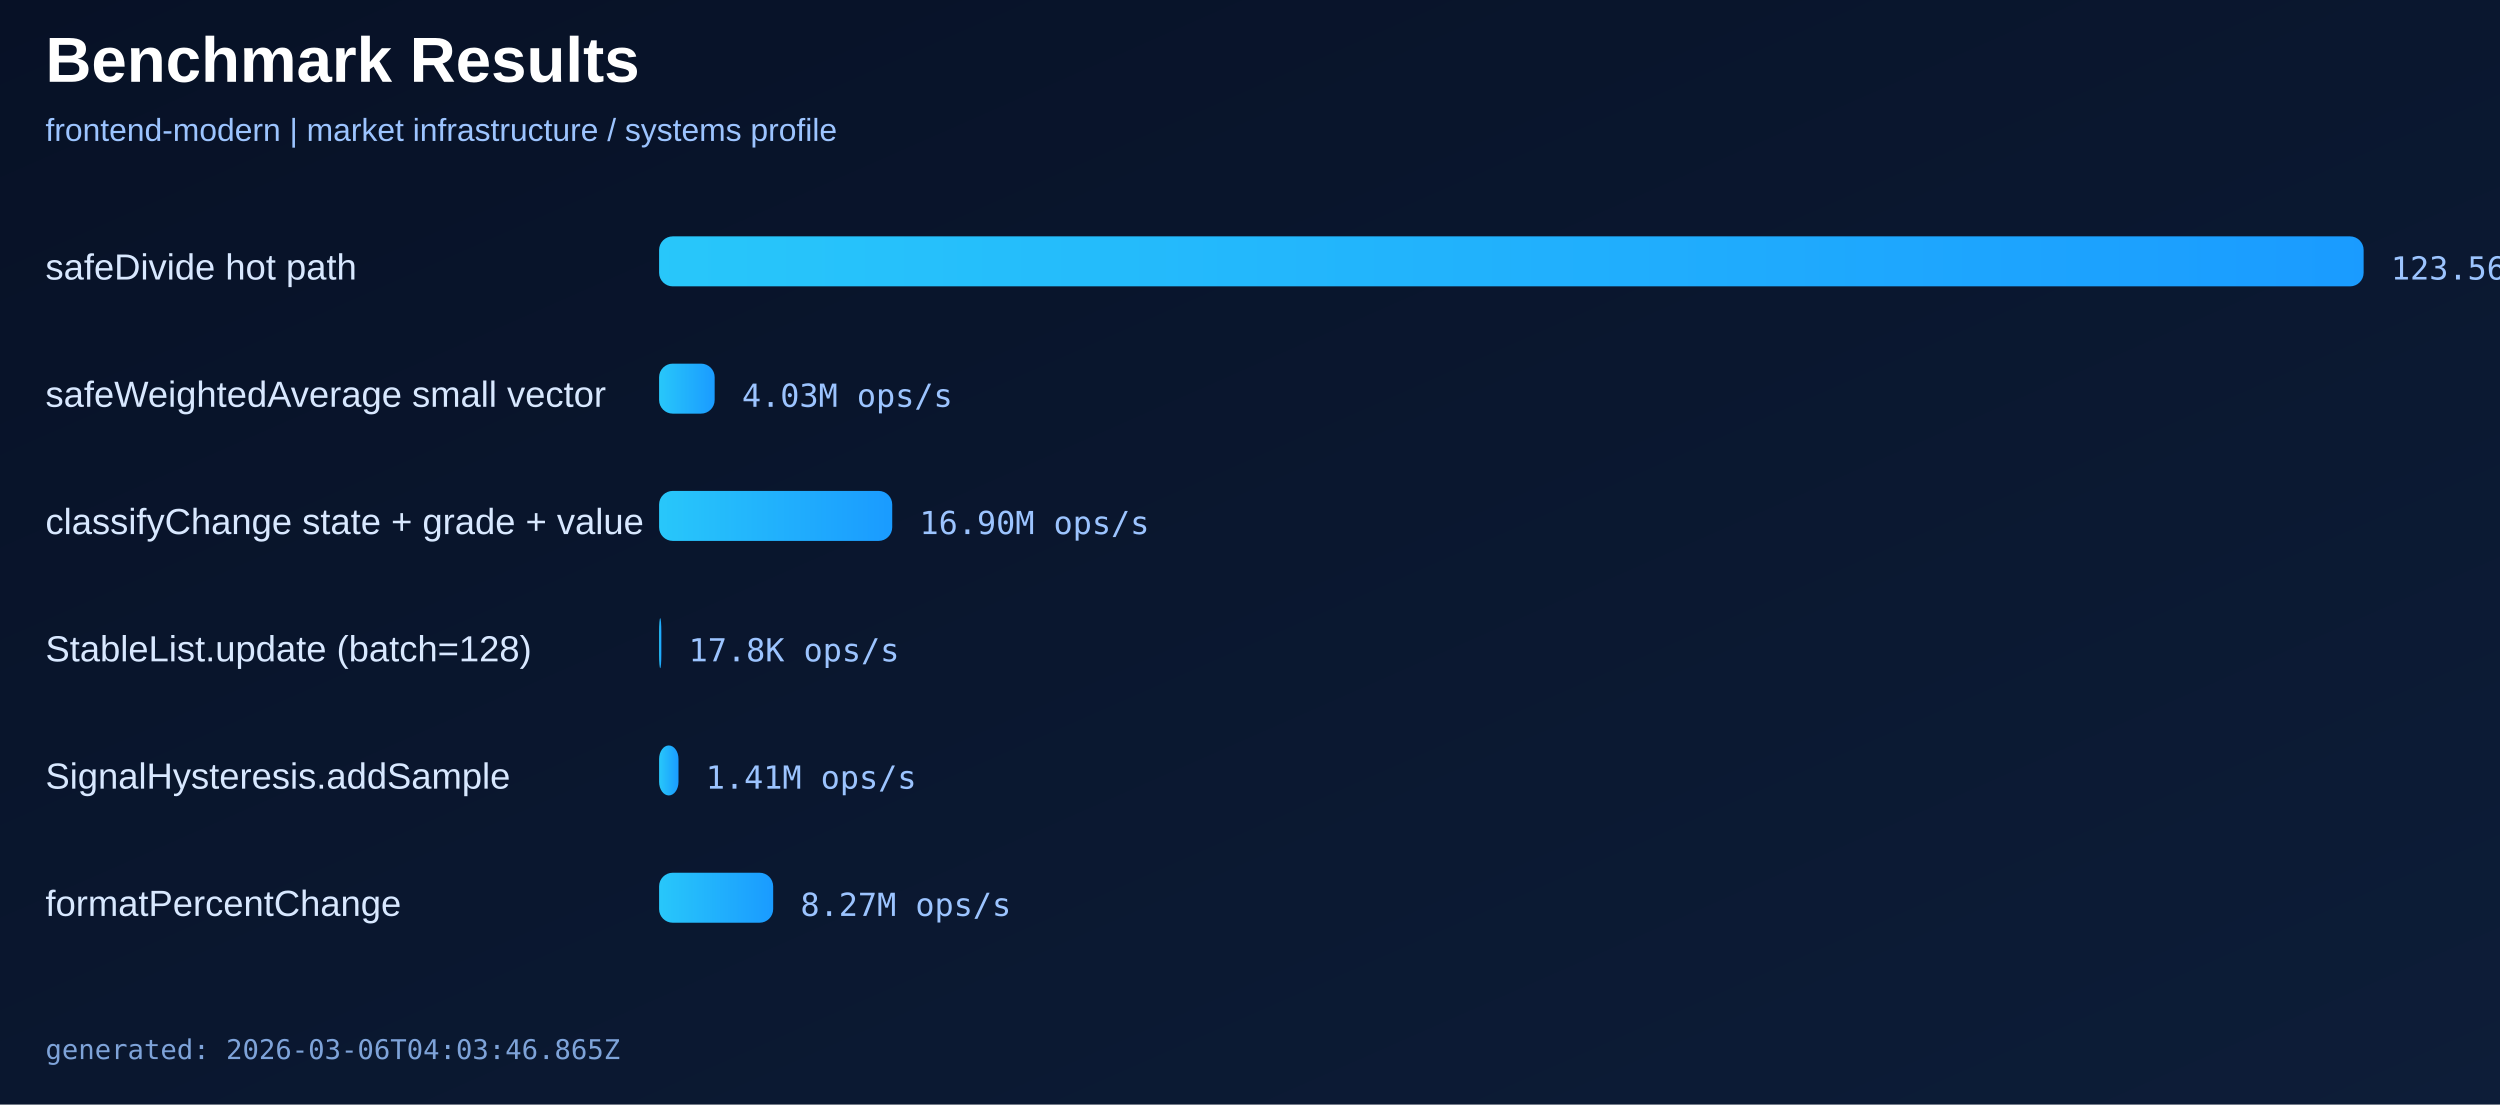
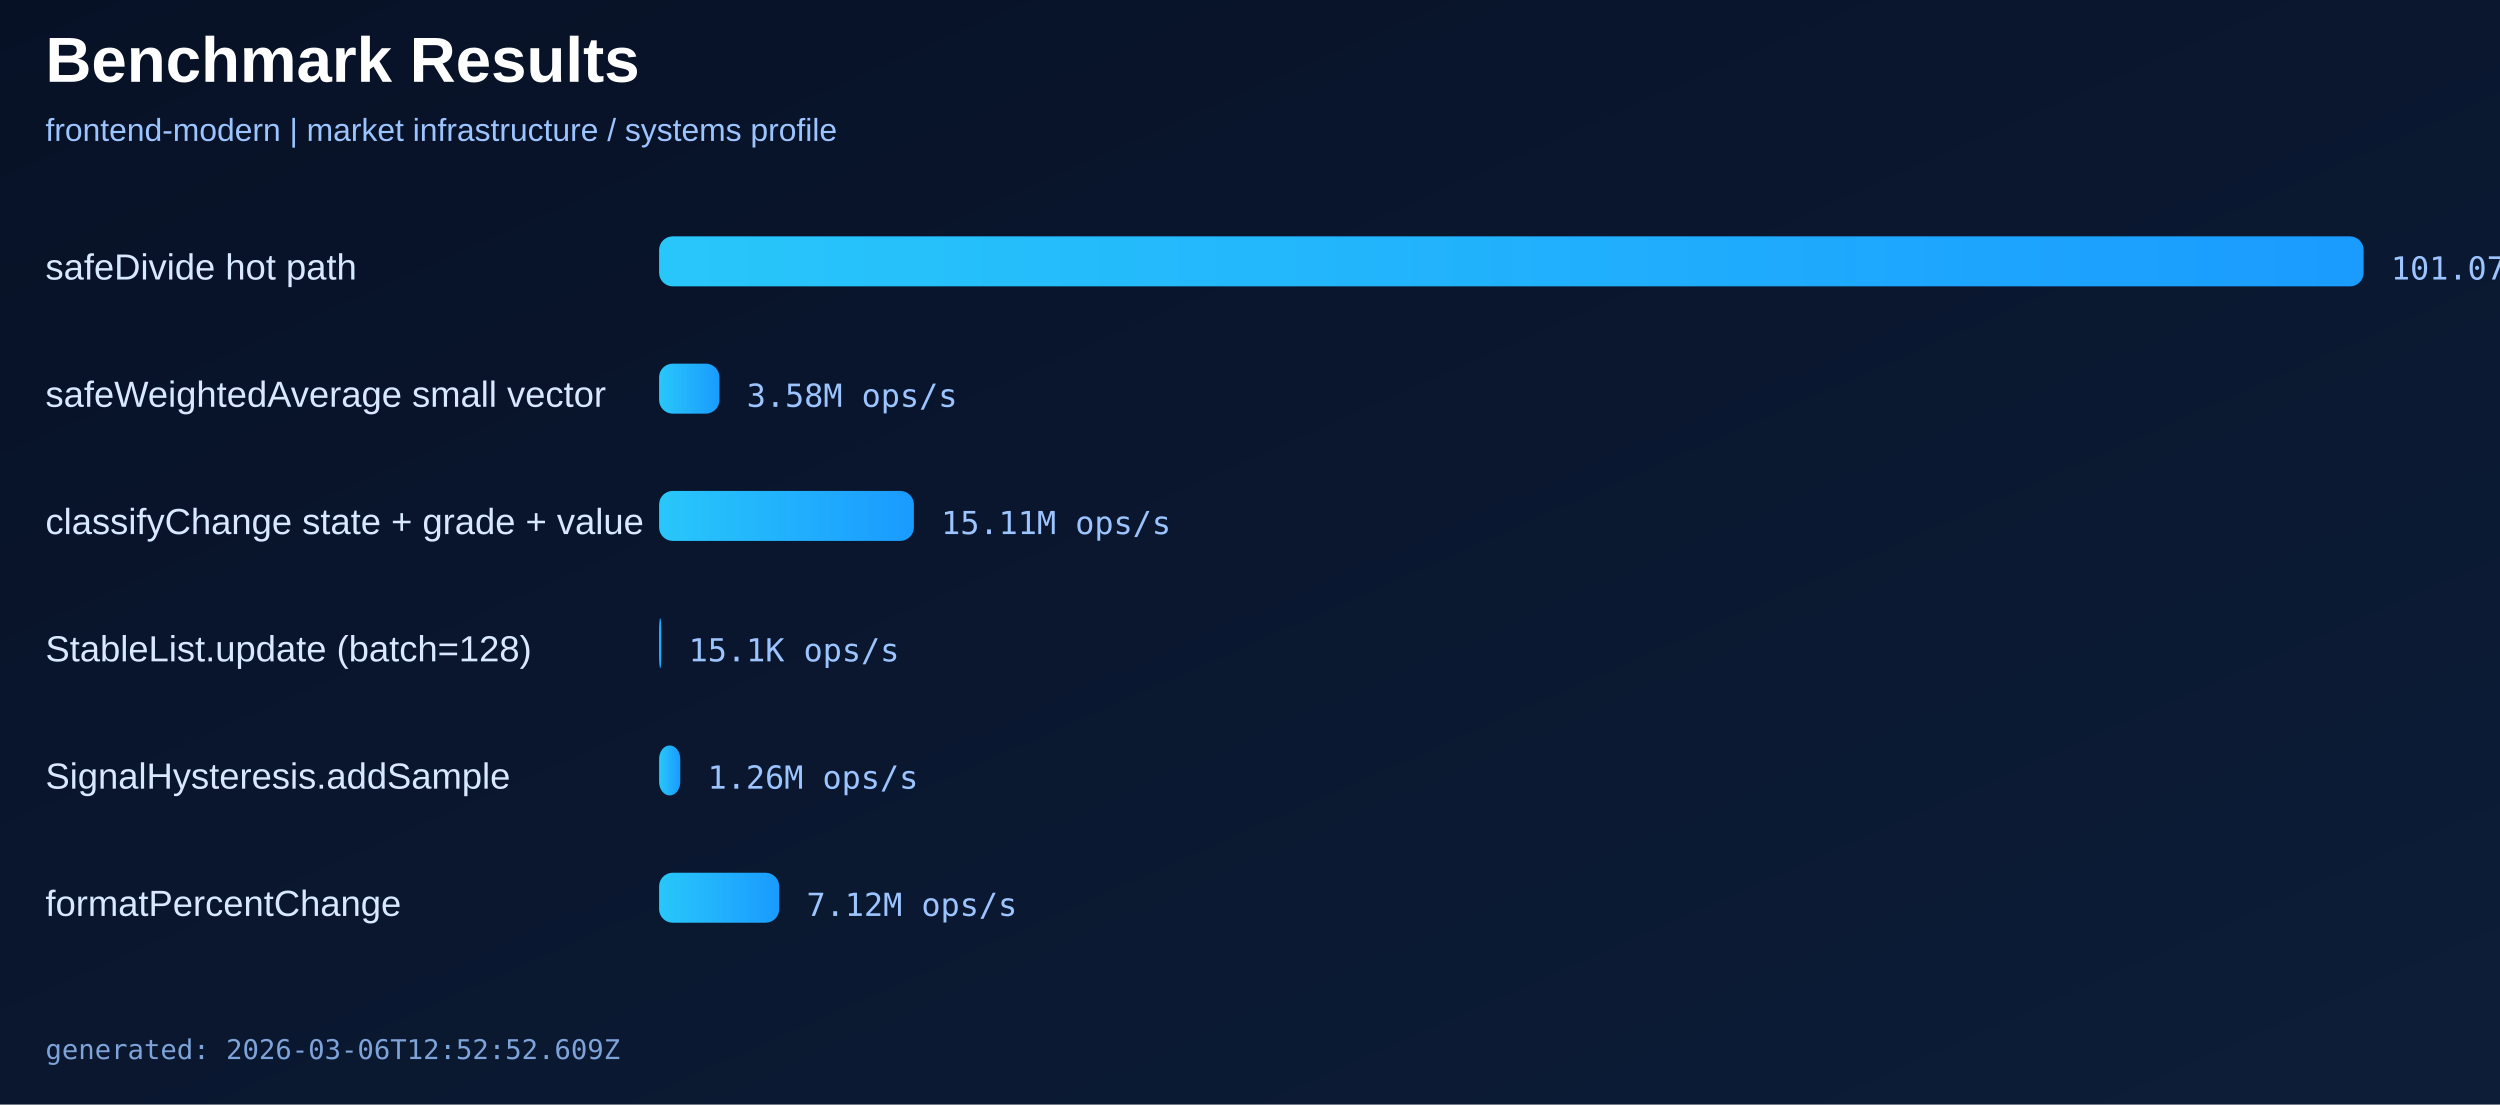
<svg xmlns="http://www.w3.org/2000/svg" width="1100" height="486" viewBox="0 0 1100 486">
  <defs>
    <linearGradient id="bg" x1="0" y1="0" x2="1" y2="1">
      <stop offset="0%" stop-color="#071126" />
      <stop offset="100%" stop-color="#0D1D38" />
    </linearGradient>
    <linearGradient id="barGradient" x1="0" y1="0" x2="1" y2="0">
      <stop offset="0%" stop-color="#28C7FA" />
      <stop offset="100%" stop-color="#1A9BFF" />
    </linearGradient>
  </defs>
  <rect x="0" y="0" width="1100" height="486" fill="url(#bg)" />
  <text x="20" y="36" fill="#FFFFFF" font-size="28" font-family="Segoe UI, Arial" font-weight="700">Benchmark Results</text>
  <text x="20" y="62" fill="#9CC4FF" font-size="14" font-family="Segoe UI, Arial">frontend-modern | market infrastructure / systems profile</text>
  <text x="20" y="123" fill="#D8E8FF" font-size="16" font-family="Segoe UI, Arial">safeDivide hot path</text>
  <rect x="290" y="104" width="750" height="22" rx="6" fill="url(#barGradient)" />
-   <text x="1052" y="123" fill="#9CC4FF" font-size="14" font-family="Consolas, Menlo, monospace">123.56M ops/s</text>
+   <text x="1052" y="123" fill="#9CC4FF" font-size="14" font-family="Consolas, Menlo, monospace">101.07M ops/s</text>
  <text x="20" y="179" fill="#D8E8FF" font-size="16" font-family="Segoe UI, Arial">safeWeightedAverage small vector</text>
-   <rect x="290" y="160" width="24.454" height="22" rx="6" fill="url(#barGradient)" />
-   <text x="326.454" y="179" fill="#9CC4FF" font-size="14" font-family="Consolas, Menlo, monospace">4.03M ops/s</text>
+   <rect x="290" y="160" width="26.547" height="22" rx="6" fill="url(#barGradient)" />
+   <text x="328.547" y="179" fill="#9CC4FF" font-size="14" font-family="Consolas, Menlo, monospace">3.58M ops/s</text>
  <text x="20" y="235" fill="#D8E8FF" font-size="16" font-family="Segoe UI, Arial">classifyChange state + grade + value</text>
-   <rect x="290" y="216" width="102.579" height="22" rx="6" fill="url(#barGradient)" />
-   <text x="404.579" y="235" fill="#9CC4FF" font-size="14" font-family="Consolas, Menlo, monospace">16.90M ops/s</text>
+   <rect x="290" y="216" width="112.106" height="22" rx="6" fill="url(#barGradient)" />
+   <text x="414.106" y="235" fill="#9CC4FF" font-size="14" font-family="Consolas, Menlo, monospace">15.11M ops/s</text>
  <text x="20" y="291" fill="#D8E8FF" font-size="16" font-family="Segoe UI, Arial">StableList.update (batch=128)</text>
  <rect x="290" y="272" width="1" height="22" rx="6" fill="url(#barGradient)" />
-   <text x="303" y="291" fill="#9CC4FF" font-size="14" font-family="Consolas, Menlo, monospace">17.8K ops/s</text>
+   <text x="303" y="291" fill="#9CC4FF" font-size="14" font-family="Consolas, Menlo, monospace">15.1K ops/s</text>
  <text x="20" y="347" fill="#D8E8FF" font-size="16" font-family="Segoe UI, Arial">SignalHysteresis.addSample</text>
-   <rect x="290" y="328" width="8.54" height="22" rx="6" fill="url(#barGradient)" />
-   <text x="310.54" y="347" fill="#9CC4FF" font-size="14" font-family="Consolas, Menlo, monospace">1.41M ops/s</text>
+   <rect x="290" y="328" width="9.327" height="22" rx="6" fill="url(#barGradient)" />
+   <text x="311.327" y="347" fill="#9CC4FF" font-size="14" font-family="Consolas, Menlo, monospace">1.26M ops/s</text>
  <text x="20" y="403" fill="#D8E8FF" font-size="16" font-family="Segoe UI, Arial">formatPercentChange</text>
-   <rect x="290" y="384" width="50.196" height="22" rx="6" fill="url(#barGradient)" />
-   <text x="352.196" y="403" fill="#9CC4FF" font-size="14" font-family="Consolas, Menlo, monospace">8.27M ops/s</text>
-   <text x="20" y="466" fill="#7EA3D9" font-size="12" font-family="Consolas, Menlo, monospace">generated: 2026-03-06T04:03:46.865Z</text>
+   <rect x="290" y="384" width="52.851" height="22" rx="6" fill="url(#barGradient)" />
+   <text x="354.851" y="403" fill="#9CC4FF" font-size="14" font-family="Consolas, Menlo, monospace">7.12M ops/s</text>
+   <text x="20" y="466" fill="#7EA3D9" font-size="12" font-family="Consolas, Menlo, monospace">generated: 2026-03-06T12:52:52.609Z</text>
</svg>
